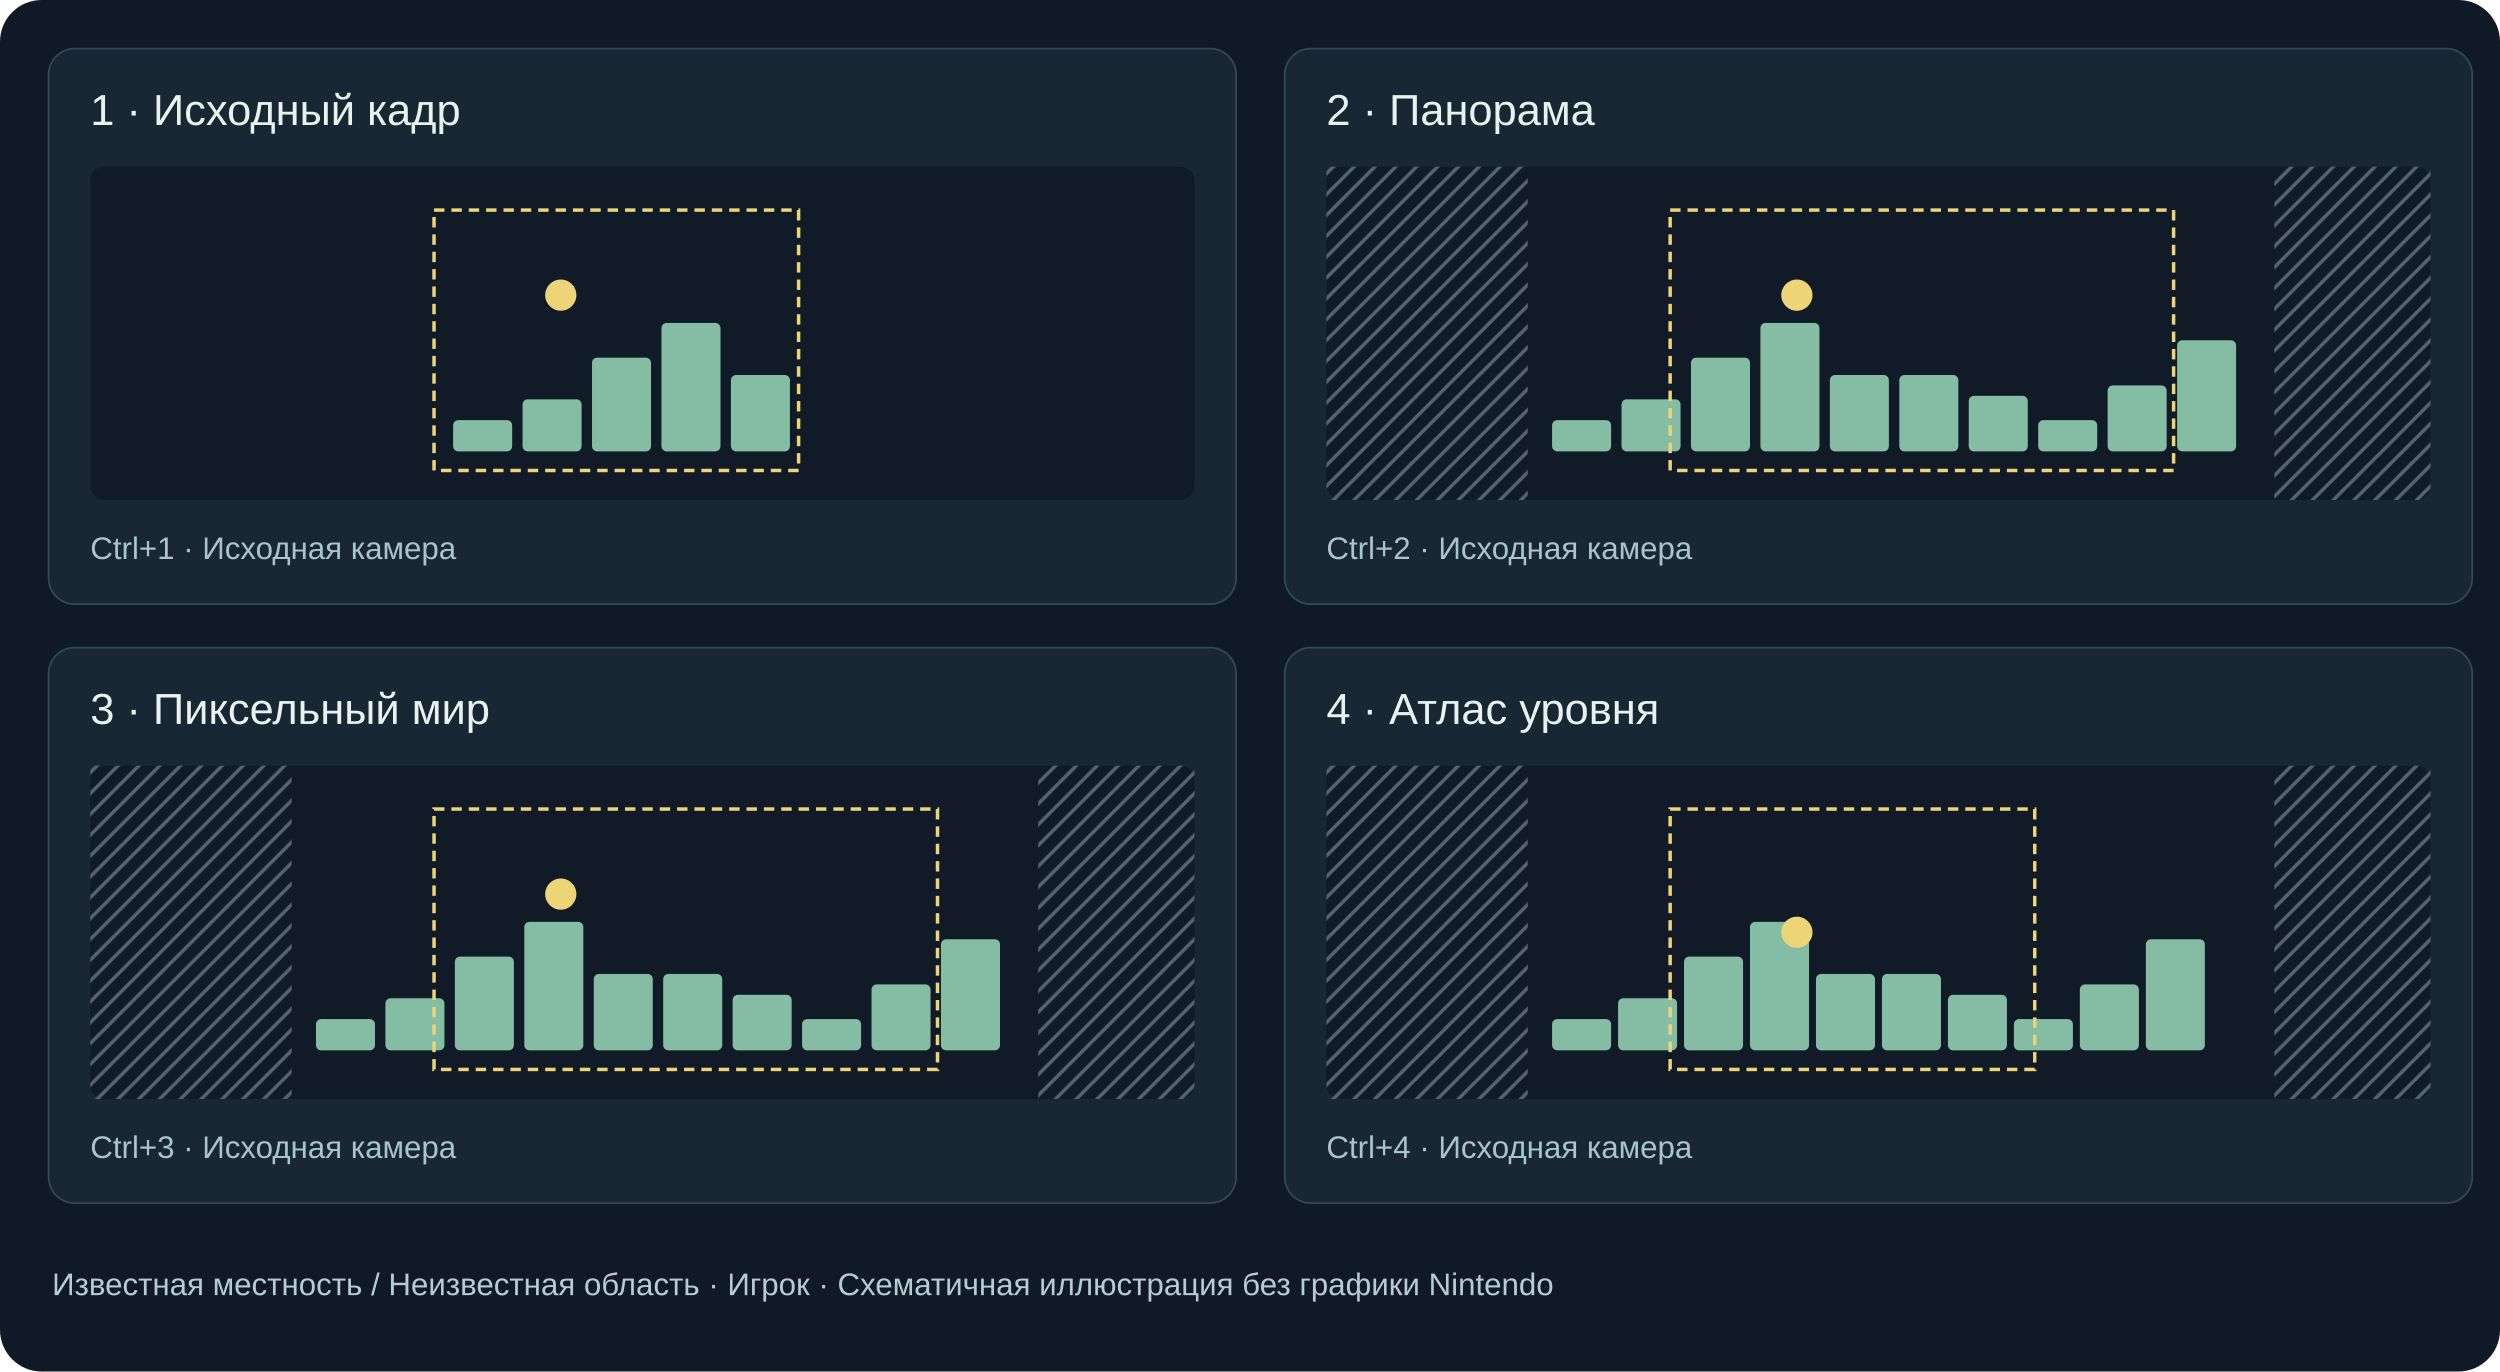
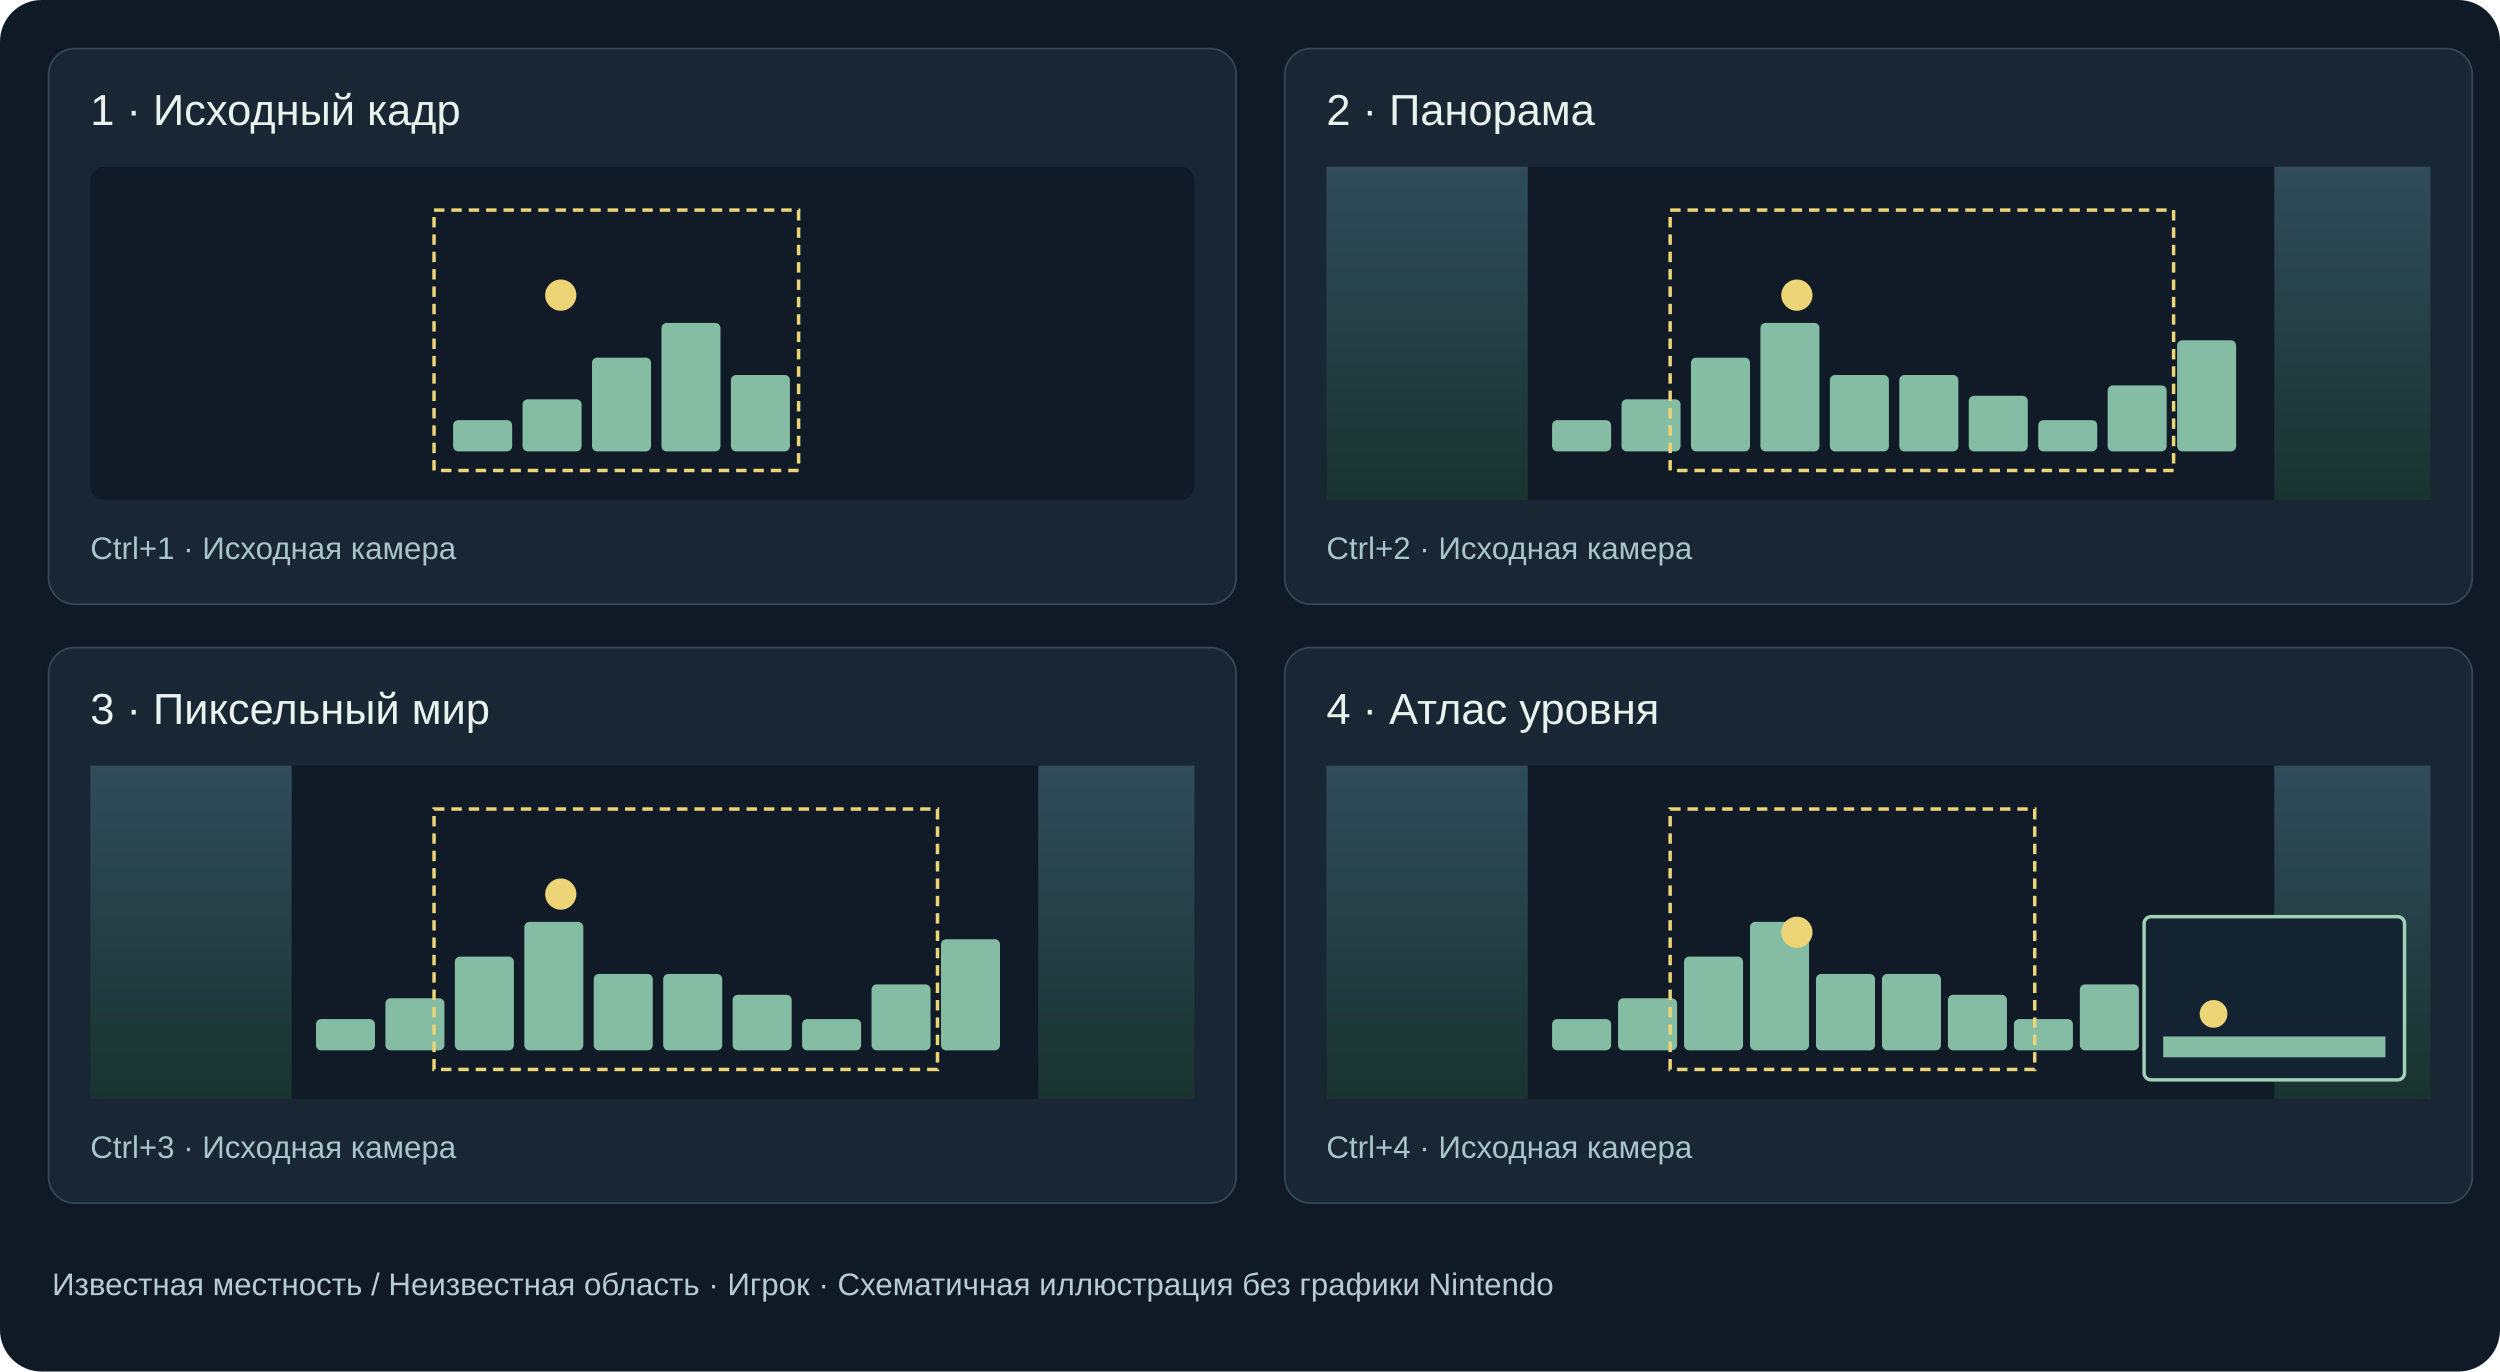
<svg xmlns="http://www.w3.org/2000/svg" width="1440" height="790" viewBox="0 0 1440 790" role="img">
  <defs>
-     <pattern id="unknown" width="12" height="12" patternUnits="userSpaceOnUse">
-       <path d="M-3 3L3-3M0 12L12 0M9 15L15 9" stroke="#536370" stroke-width="2" />
-     </pattern>
+     <linearGradient id="unknown" x2="0" y2="1">
+       <stop stop-color="#304c5b" />
+       <stop offset="1" stop-color="#19332f" />
+     </linearGradient>
  </defs>
  <rect width="1440" height="790" rx="24" fill="#101a26" />
  <g font-family="system-ui,Arial,sans-serif">
    <g transform="translate(28,28)">
      <rect width="684" height="320" rx="15" fill="#192734" stroke="#344857" />
      <text x="24" y="44" fill="#e8f3ed" font-size="25">1 · Исходный кадр</text>
      <rect x="24" y="68" width="636" height="192" rx="8" fill="#101b27" />
      <rect x="233" y="214" width="34" height="18" rx="3" fill="#85bda4" />
      <rect x="273" y="202" width="34" height="30" rx="3" fill="#85bda4" />
      <rect x="313" y="178" width="34" height="54" rx="3" fill="#85bda4" />
      <rect x="353" y="158" width="34" height="74" rx="3" fill="#85bda4" />
      <rect x="393" y="188" width="34" height="44" rx="3" fill="#85bda4" />
      <rect x="222" y="93" width="210" height="150" fill="none" stroke="#ecd477" stroke-width="2" stroke-dasharray="6 4" />
      <circle cx="295" cy="142" r="9" fill="#ecd477" />
      <text x="24" y="294" fill="#a8c5c9" font-size="18">Ctrl+1 · Исходная камера</text>
    </g>
    <g transform="translate(740,28)">
      <rect width="684" height="320" rx="15" fill="#192734" stroke="#344857" />
      <text x="24" y="44" fill="#e8f3ed" font-size="25">2 · Панорама</text>
      <rect x="24" y="68" width="636" height="192" rx="8" fill="#101b27" />
      <rect x="24" y="68" width="116" height="192" fill="url(#unknown)" />
      <rect x="570" y="68" width="90" height="192" fill="url(#unknown)" />
      <rect x="154" y="214" width="34" height="18" rx="3" fill="#85bda4" />
      <rect x="194" y="202" width="34" height="30" rx="3" fill="#85bda4" />
      <rect x="234" y="178" width="34" height="54" rx="3" fill="#85bda4" />
      <rect x="274" y="158" width="34" height="74" rx="3" fill="#85bda4" />
      <rect x="314" y="188" width="34" height="44" rx="3" fill="#85bda4" />
      <rect x="354" y="188" width="34" height="44" rx="3" fill="#85bda4" />
      <rect x="394" y="200" width="34" height="32" rx="3" fill="#85bda4" />
      <rect x="434" y="214" width="34" height="18" rx="3" fill="#85bda4" />
      <rect x="474" y="194" width="34" height="38" rx="3" fill="#85bda4" />
      <rect x="514" y="168" width="34" height="64" rx="3" fill="#85bda4" />
      <rect x="222" y="93" width="290" height="150" fill="none" stroke="#ecd477" stroke-width="2" stroke-dasharray="6 4" />
      <circle cx="295" cy="142" r="9" fill="#ecd477" />
      <text x="24" y="294" fill="#a8c5c9" font-size="18">Ctrl+2 · Исходная камера</text>
    </g>
    <g transform="translate(28,373)">
      <rect width="684" height="320" rx="15" fill="#192734" stroke="#344857" />
      <text x="24" y="44" fill="#e8f3ed" font-size="25">3 · Пиксельный мир</text>
      <rect x="24" y="68" width="636" height="192" rx="8" fill="#101b27" />
      <rect x="24" y="68" width="116" height="192" fill="url(#unknown)" />
      <rect x="570" y="68" width="90" height="192" fill="url(#unknown)" />
      <rect x="154" y="214" width="34" height="18" rx="3" fill="#85bda4" />
      <rect x="194" y="202" width="34" height="30" rx="3" fill="#85bda4" />
      <rect x="234" y="178" width="34" height="54" rx="3" fill="#85bda4" />
      <rect x="274" y="158" width="34" height="74" rx="3" fill="#85bda4" />
      <rect x="314" y="188" width="34" height="44" rx="3" fill="#85bda4" />
      <rect x="354" y="188" width="34" height="44" rx="3" fill="#85bda4" />
      <rect x="394" y="200" width="34" height="32" rx="3" fill="#85bda4" />
      <rect x="434" y="214" width="34" height="18" rx="3" fill="#85bda4" />
      <rect x="474" y="194" width="34" height="38" rx="3" fill="#85bda4" />
      <rect x="514" y="168" width="34" height="64" rx="3" fill="#85bda4" />
      <rect x="222" y="93" width="290" height="150" fill="none" stroke="#ecd477" stroke-width="2" stroke-dasharray="6 4" />
      <circle cx="295" cy="142" r="9" fill="#ecd477" />
      <text x="24" y="294" fill="#a8c5c9" font-size="18">Ctrl+3 · Исходная камера</text>
    </g>
    <g transform="translate(740,373)">
      <rect width="684" height="320" rx="15" fill="#192734" stroke="#344857" />
      <text x="24" y="44" fill="#e8f3ed" font-size="25">4 · Атлас уровня</text>
      <rect x="24" y="68" width="636" height="192" rx="8" fill="#101b27" />
      <rect x="24" y="68" width="116" height="192" fill="url(#unknown)" />
      <rect x="570" y="68" width="90" height="192" fill="url(#unknown)" />
      <rect x="154" y="214" width="34" height="18" rx="3" fill="#85bda4" />
      <rect x="192" y="202" width="34" height="30" rx="3" fill="#85bda4" />
      <rect x="230" y="178" width="34" height="54" rx="3" fill="#85bda4" />
      <rect x="268" y="158" width="34" height="74" rx="3" fill="#85bda4" />
      <rect x="306" y="188" width="34" height="44" rx="3" fill="#85bda4" />
      <rect x="344" y="188" width="34" height="44" rx="3" fill="#85bda4" />
      <rect x="382" y="200" width="34" height="32" rx="3" fill="#85bda4" />
      <rect x="420" y="214" width="34" height="18" rx="3" fill="#85bda4" />
      <rect x="458" y="194" width="34" height="38" rx="3" fill="#85bda4" />
      <rect x="496" y="168" width="34" height="64" rx="3" fill="#85bda4" />
      <rect x="222" y="93" width="210" height="150" fill="none" stroke="#ecd477" stroke-width="2" stroke-dasharray="6 4" />
      <circle cx="295" cy="164" r="9" fill="#ecd477" />
+       <rect x="495" y="155" width="150" height="94" rx="4" fill="#142332" stroke="#a0d1b6" stroke-width="2" />
+       <rect x="506" y="224" width="128" height="12" fill="#85bda4" />
+       <circle cx="535" cy="211" r="8" fill="#ecd477" />
      <text x="24" y="294" fill="#a8c5c9" font-size="18">Ctrl+4 · Исходная камера</text>
    </g>
    <text x="30" y="746" fill="#b6cbd2" font-size="18">Известная местность / Неизвестная область · Игрок · Схематичная иллюстрация без графики Nintendo</text>
  </g>
</svg>
